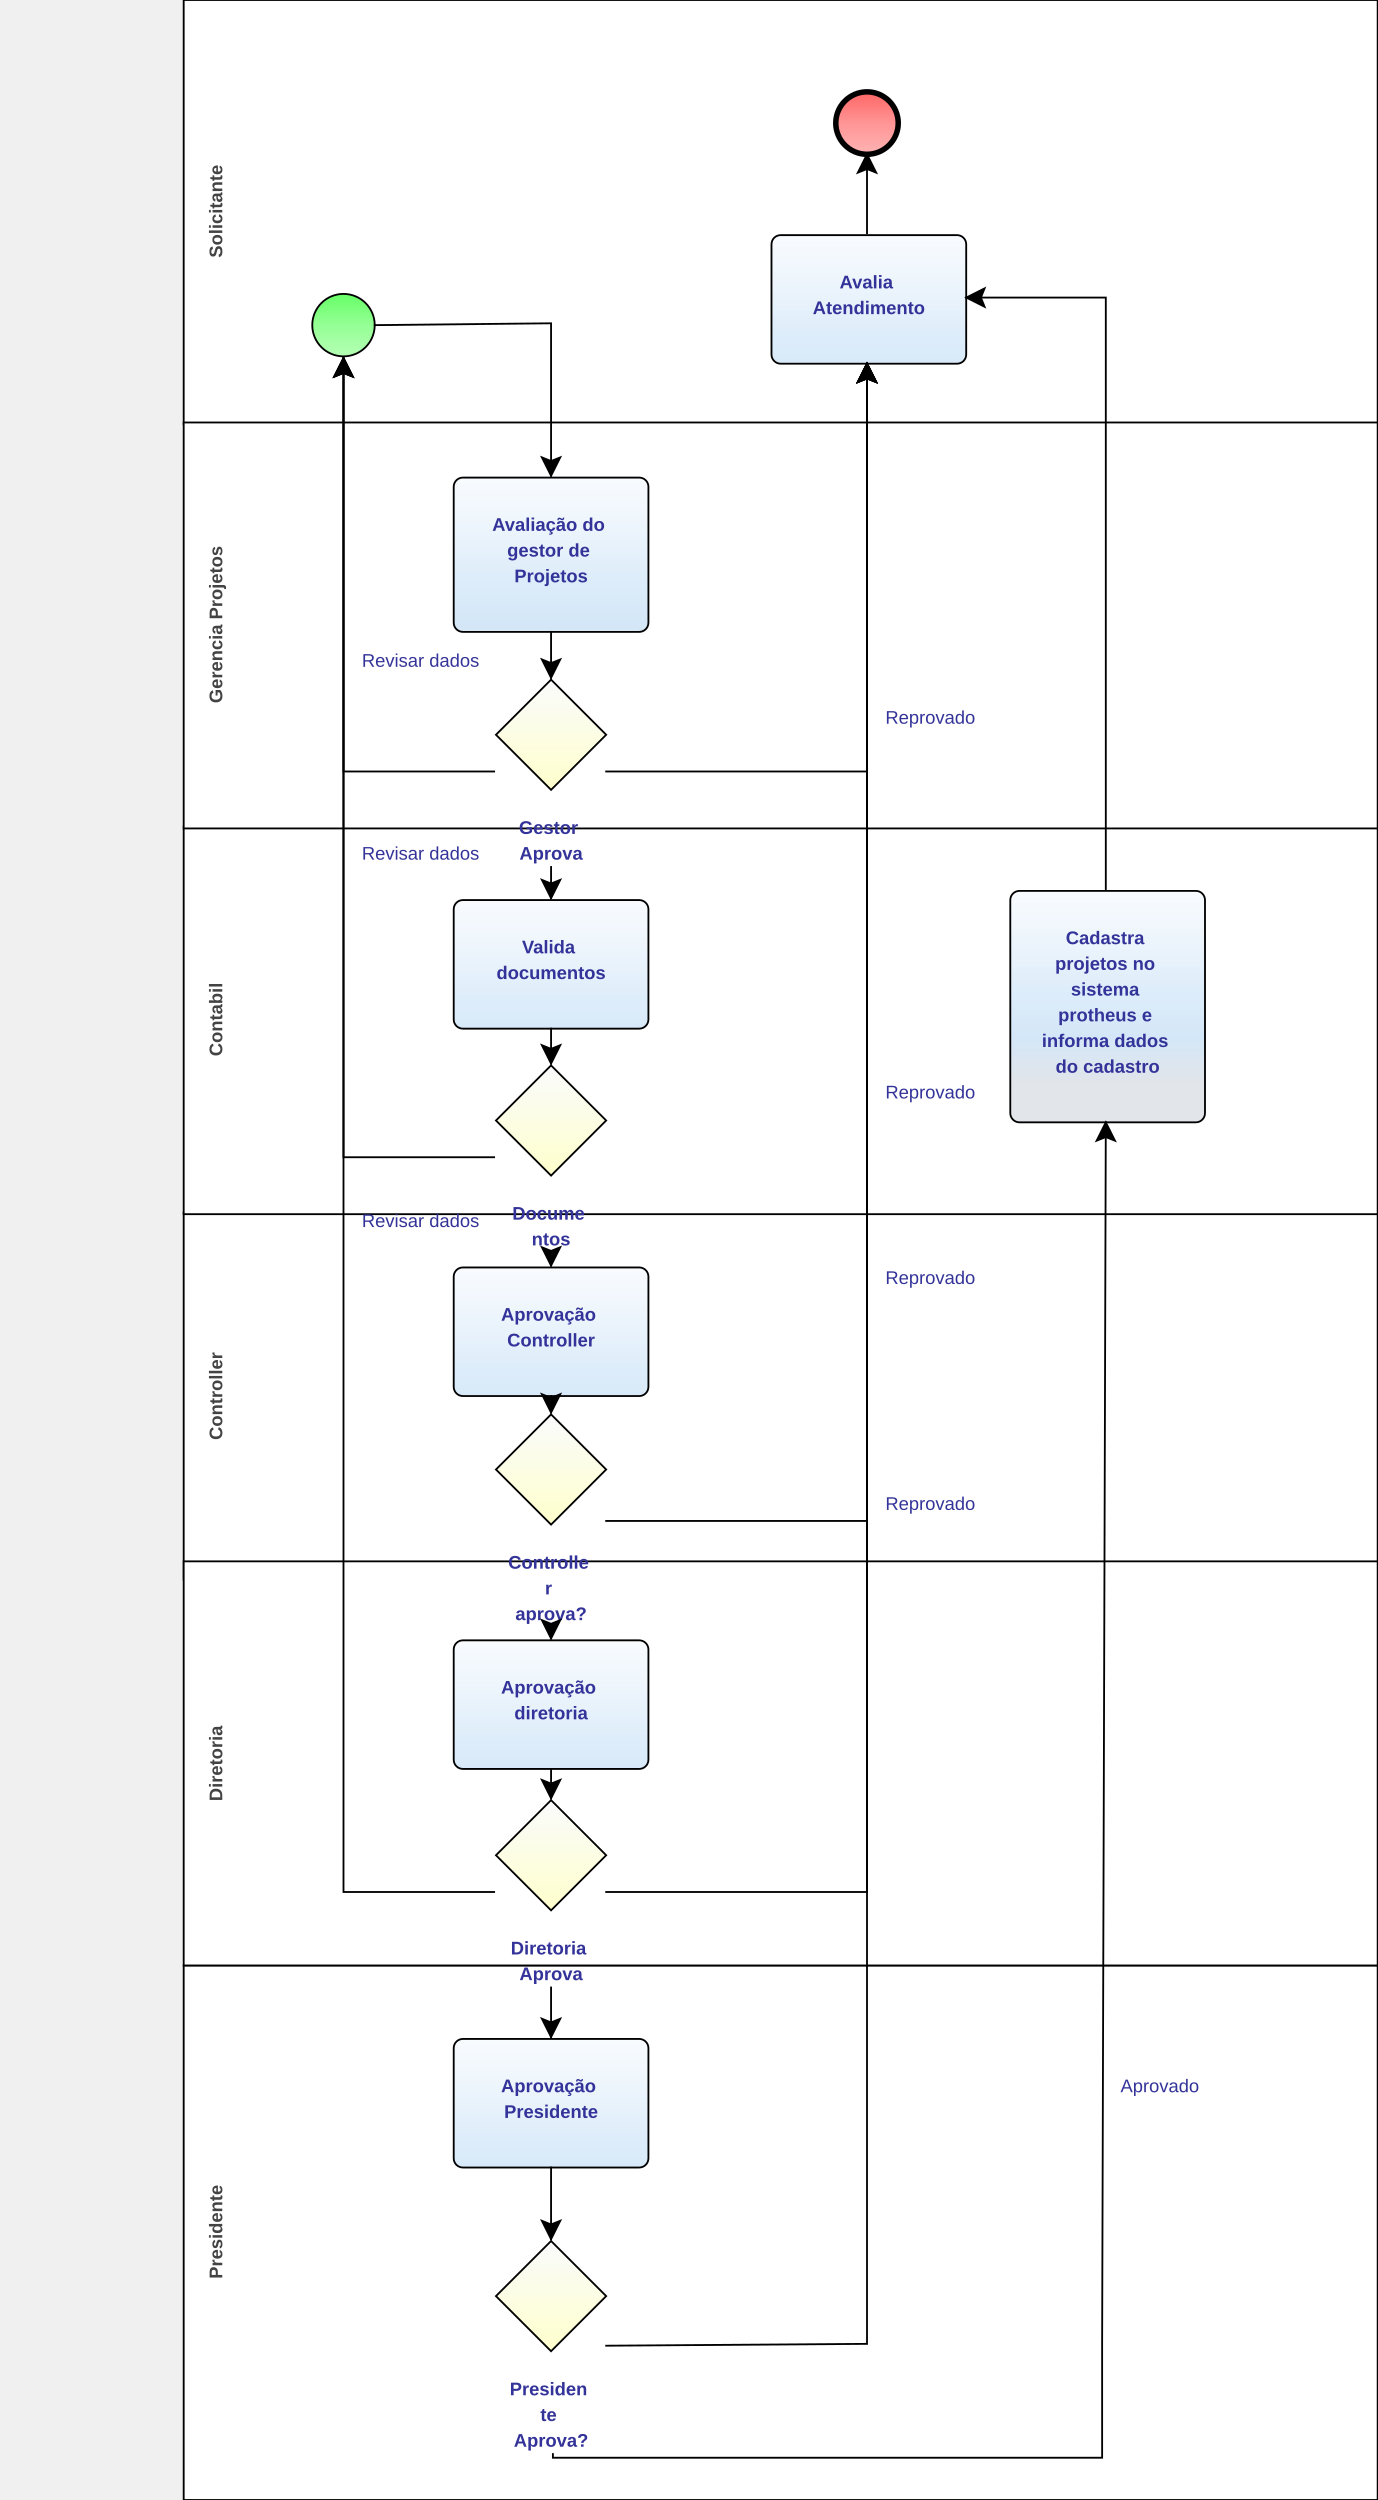
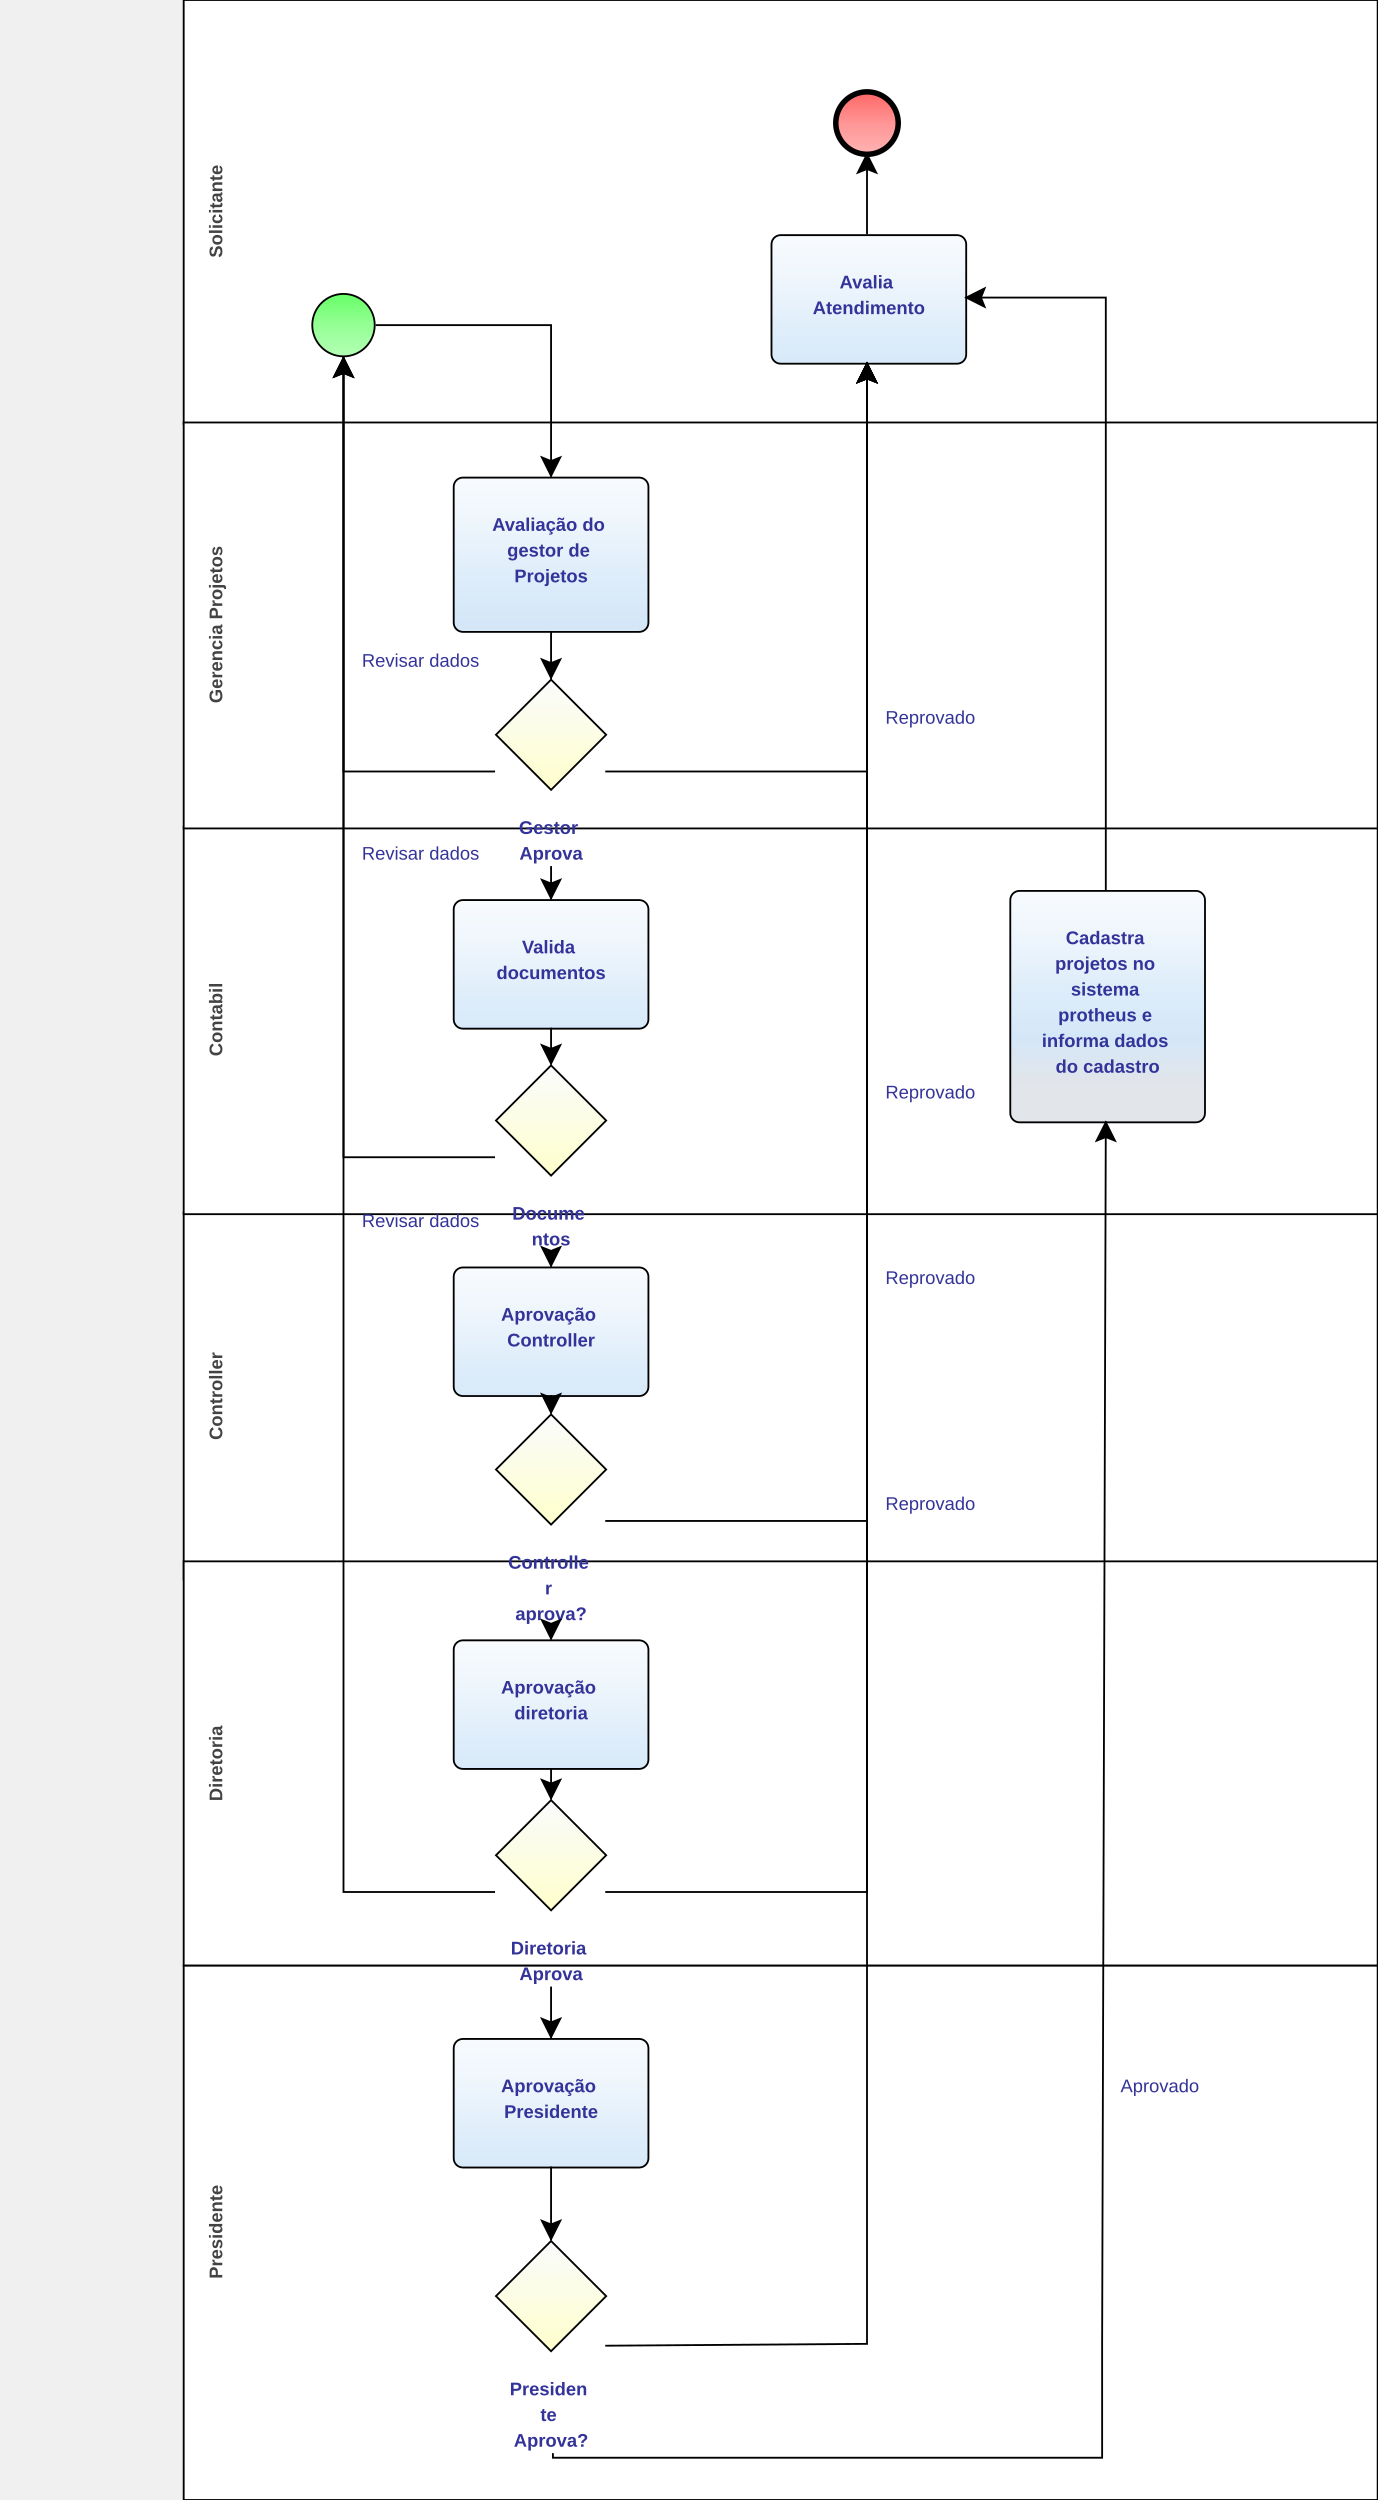
<svg xmlns="http://www.w3.org/2000/svg" xmlns:xlink="http://www.w3.org/1999/xlink" style="stroke-dasharray:none; shape-rendering:auto; font-family:'Arial'; text-rendering:auto; fill-opacity:1; color-interpolation:auto; color-rendering:auto; font-size:12; fill:black; stroke:black; image-rendering:auto; stroke-miterlimit:10; stroke-linecap:square; stroke-linejoin:miter; font-style:normal; stroke-width:1; stroke-dashoffset:0; font-weight:normal; stroke-opacity:1;" contentScriptType="text/ecmascript" preserveAspectRatio="xMidYMid meet" zoomAndPan="magnify" version="1.0" contentStyleType="text/css" xml:xlink="http://www.w3.org/1999/xlink" width="750" height="1361">
  <rect x="100" y="1070" width="650" height="291" ry="0" rx="0" style="stroke:#000000; fill:#FFFFFF" />
  <g componentSequence="6">
    <text x="-1215" y="107" transform="rotate(270)" text-anchor="middle" style="font-weight:bold;font-size:10px;stroke:none; fill:#434343">
      <tspan dy="14" x="-1215">Presidente</tspan>
    </text>
  </g>
  <rect x="100" y="0" width="650" height="231" ry="0" rx="0" style="stroke:#000000; fill:#FFFFFF" />
  <g componentSequence="5">
    <text x="-115" y="107" transform="rotate(270)" text-anchor="middle" style="font-weight:bold;font-size:10px;stroke:none; fill:#434343">
      <tspan dy="14" x="-115">Solicitante</tspan>
    </text>
  </g>
  <rect x="100" y="660" width="650" height="200" ry="0" rx="0" style="stroke:#000000; fill:#FFFFFF" />
  <g componentSequence="4">
    <text x="-760" y="107" transform="rotate(270)" text-anchor="middle" style="font-weight:bold;font-size:10px;stroke:none; fill:#434343">
      <tspan dy="14" x="-760">Controller</tspan>
    </text>
  </g>
  <rect x="100" y="450" width="650" height="211" ry="0" rx="0" style="stroke:#000000; fill:#FFFFFF" />
  <g componentSequence="3">
    <text x="-555" y="107" transform="rotate(270)" text-anchor="middle" style="font-weight:bold;font-size:10px;stroke:none; fill:#434343">
      <tspan dy="14" x="-555">Contabil</tspan>
    </text>
  </g>
  <rect x="100" y="230" width="650" height="221" ry="0" rx="0" style="stroke:#000000; fill:#FFFFFF" />
  <g componentSequence="2">
    <text x="-340" y="107" transform="rotate(270)" text-anchor="middle" style="font-weight:bold;font-size:10px;stroke:none; fill:#434343">
      <tspan dy="14" x="-340">Gerencia Projetos</tspan>
    </text>
  </g>
  <rect x="100" y="850" width="650" height="220" ry="0" rx="0" style="stroke:#000000; fill:#FFFFFF" />
  <g componentSequence="1">
    <text x="-960" y="107" transform="rotate(270)" text-anchor="middle" style="font-weight:bold;font-size:10px;stroke:none; fill:#434343">
      <tspan dy="14" x="-960">Diretoria</tspan>
    </text>
  </g>
  <g sequence="7">
-     <ellipse cx="187" cy="177" rx="17" ry="17" stroke-width="1" style="fill:url(#linearGradient66FF6696FF96B6FFB6_1740391206);" stroke="336633" />
+     <ellipse cx="187" cy="177" rx="17" ry="17" stroke-width="1" style="fill:url(#linearGradient66FF6696FF96B6FFB6_510098966);" stroke="336633" />
  </g>
  <g sequence="8">
-     <rect x="247" y="260" width="106" height="84" ry="5" rx="5" style="fill:url(#linearGradientF8FBFEEDF5FCDEEDFAD4E7F8E2E5E9_1769714081);" stroke="191970" />
+     <rect x="247" y="260" width="106" height="84" ry="5" rx="5" style="fill:url(#linearGradientF8FBFEEDF5FCDEEDFAD4E7F8E2E5E9_278959018);" stroke="191970" />
  </g>
  <g componentSequence="8">
    <text x="300" y="275" text-anchor="middle" style="font-weight:bold;font-size:10px;stroke:none; fill:#333399">
      <tspan dy="14" x="300">Avaliação do</tspan>
      <tspan dy="14" x="300">gestor de</tspan>
      <tspan dy="14" x="300">Projetos</tspan>
    </text>
  </g>
  <g sequence="10">
-     <polygon points=" 270 400 300 370 330 400 300 430 270 400" style="fill:url(#linearGradientFAFBFCFFFFCC_1833183318);" stroke="000000" />
+     <polygon points=" 270 400 300 370 330 400 300 430 270 400" style="fill:url(#linearGradientFAFBFCFFFFCC_345970022);" stroke="000000" />
  </g>
  <g componentSequence="10">
    <text x="300" y="440" text-anchor="middle" style="font-weight:bold;font-size:10px;stroke:none; fill:#333399">
      <tspan dy="14" x="300">Gestor</tspan>
      <tspan dy="14" x="300">Aprova</tspan>
    </text>
  </g>
  <g sequence="12">
-     <rect x="247" y="490" width="106" height="70" ry="5" rx="5" style="fill:url(#linearGradientF8FBFEEDF5FCDEEDFAD4E7F8E2E5E9_675724186);" stroke="191970" />
+     <rect x="247" y="490" width="106" height="70" ry="5" rx="5" style="fill:url(#linearGradientF8FBFEEDF5FCDEEDFAD4E7F8E2E5E9_1369282961);" stroke="191970" />
  </g>
  <g componentSequence="12">
    <text x="300" y="505" text-anchor="middle" style="font-weight:bold;font-size:10px;stroke:none; fill:#333399">
      <tspan dy="14" x="300">Valida</tspan>
      <tspan dy="14" x="300">documentos</tspan>
    </text>
  </g>
  <g sequence="14">
-     <polygon points=" 270 610 300 580 330 610 300 640 270 610" style="fill:url(#linearGradientFAFBFCFFFFCC_761690311);" stroke="000000" />
+     <polygon points=" 270 610 300 580 330 610 300 640 270 610" style="fill:url(#linearGradientFAFBFCFFFFCC_1957677690);" stroke="000000" />
  </g>
  <g componentSequence="14">
    <text x="300" y="650" text-anchor="middle" style="font-weight:bold;font-size:10px;stroke:none; fill:#333399">
      <tspan dy="14" x="300">Docume</tspan>
      <tspan dy="14" x="300">ntos</tspan>
    </text>
  </g>
  <g sequence="18">
-     <rect x="247" y="690" width="106" height="70" ry="5" rx="5" style="fill:url(#linearGradientF8FBFEEDF5FCDEEDFAD4E7F8E2E5E9_430191219);" stroke="191970" />
+     <rect x="247" y="690" width="106" height="70" ry="5" rx="5" style="fill:url(#linearGradientF8FBFEEDF5FCDEEDFAD4E7F8E2E5E9_1619405446);" stroke="191970" />
  </g>
  <g componentSequence="18">
    <text x="300" y="705" text-anchor="middle" style="font-weight:bold;font-size:10px;stroke:none; fill:#333399">
      <tspan dy="14" x="300">Aprovação</tspan>
      <tspan dy="14" x="300">Controller</tspan>
    </text>
  </g>
  <g sequence="20">
-     <polygon points=" 270 800 300 770 330 800 300 830 270 800" style="fill:url(#linearGradientFAFBFCFFFFCC_1433317257);" stroke="000000" />
+     <polygon points=" 270 800 300 770 330 800 300 830 270 800" style="fill:url(#linearGradientFAFBFCFFFFCC_207497173);" stroke="000000" />
  </g>
  <g componentSequence="20">
    <text x="300" y="840" text-anchor="middle" style="font-weight:bold;font-size:10px;stroke:none; fill:#333399">
      <tspan dy="14" x="300">Controlle</tspan>
      <tspan dy="14" x="300">r</tspan>
      <tspan dy="14" x="300">aprova?</tspan>
    </text>
  </g>
  <g sequence="22">
-     <rect x="247" y="893" width="106" height="70" ry="5" rx="5" style="fill:url(#linearGradientF8FBFEEDF5FCDEEDFAD4E7F8E2E5E9_1214858453);" stroke="191970" />
+     <rect x="247" y="893" width="106" height="70" ry="5" rx="5" style="fill:url(#linearGradientF8FBFEEDF5FCDEEDFAD4E7F8E2E5E9_833775326);" stroke="191970" />
  </g>
  <g componentSequence="22">
    <text x="300" y="908" text-anchor="middle" style="font-weight:bold;font-size:10px;stroke:none; fill:#333399">
      <tspan dy="14" x="300">Aprovação</tspan>
      <tspan dy="14" x="300">diretoria</tspan>
    </text>
  </g>
  <g sequence="24">
-     <polygon points=" 270 1010 300 980 330 1010 300 1040 270 1010" style="fill:url(#linearGradientFAFBFCFFFFCC_1456975199);" stroke="000000" />
+     <polygon points=" 270 1010 300 980 330 1010 300 1040 270 1010" style="fill:url(#linearGradientFAFBFCFFFFCC_1002739336);" stroke="000000" />
  </g>
  <g componentSequence="24">
    <text x="300" y="1050" text-anchor="middle" style="font-weight:bold;font-size:10px;stroke:none; fill:#333399">
      <tspan dy="14" x="300">Diretoria</tspan>
      <tspan dy="14" x="300">Aprova</tspan>
    </text>
  </g>
  <g sequence="26">
-     <rect x="247" y="1110" width="106" height="70" ry="5" rx="5" style="fill:url(#linearGradientF8FBFEEDF5FCDEEDFAD4E7F8E2E5E9_1859664476);" stroke="191970" />
+     <rect x="247" y="1110" width="106" height="70" ry="5" rx="5" style="fill:url(#linearGradientF8FBFEEDF5FCDEEDFAD4E7F8E2E5E9_1791449452);" stroke="191970" />
  </g>
  <g componentSequence="26">
    <text x="300" y="1125" text-anchor="middle" style="font-weight:bold;font-size:10px;stroke:none; fill:#333399">
      <tspan dy="14" x="300">Aprovação</tspan>
      <tspan dy="14" x="300">Presidente</tspan>
    </text>
  </g>
  <g sequence="28">
-     <polygon points=" 270 1250 300 1220 330 1250 300 1280 270 1250" style="fill:url(#linearGradientFAFBFCFFFFCC_1315619561);" stroke="000000" />
+     <polygon points=" 270 1250 300 1220 330 1250 300 1280 270 1250" style="fill:url(#linearGradientFAFBFCFFFFCC_391818094);" stroke="000000" />
  </g>
  <g componentSequence="28">
    <text x="300" y="1290" text-anchor="middle" style="font-weight:bold;font-size:10px;stroke:none; fill:#333399">
      <tspan dy="14" x="300">Presiden</tspan>
      <tspan dy="14" x="300">te</tspan>
      <tspan dy="14" x="300">Aprova?</tspan>
    </text>
  </g>
  <g sequence="30">
-     <rect x="420" y="128" width="106" height="70" ry="5" rx="5" style="fill:url(#linearGradientF8FBFEEDF5FCDEEDFAD4E7F8E2E5E9_1277655069);" stroke="191970" />
+     <rect x="420" y="128" width="106" height="70" ry="5" rx="5" style="fill:url(#linearGradientF8FBFEEDF5FCDEEDFAD4E7F8E2E5E9_905755597);" stroke="191970" />
  </g>
  <g componentSequence="30">
    <text x="473" y="143" text-anchor="middle" style="font-weight:bold;font-size:10px;stroke:none; fill:#333399">
      <tspan dy="14" x="473">Avalia</tspan>
      <tspan dy="14" x="473">Atendimento</tspan>
    </text>
  </g>
  <g sequence="31">
-     <ellipse cx="472" cy="67" rx="17" ry="17" stroke-width="3" style="fill:url(#linearGradientFF6666FF9696FFB6B6_661752211);" stroke="993333" />
+     <ellipse cx="472" cy="67" rx="17" ry="17" stroke-width="3" style="fill:url(#linearGradientFF6666FF9696FFB6B6_714283820);" stroke="993333" />
  </g>
  <g sequence="38">
-     <rect x="550" y="485" width="106" height="126" ry="5" rx="5" style="fill:url(#linearGradientF8FBFEEDF5FCDEEDFAD4E7F8E2E5E9_148135419);" stroke="191970" />
+     <rect x="550" y="485" width="106" height="126" ry="5" rx="5" style="fill:url(#linearGradientF8FBFEEDF5FCDEEDFAD4E7F8E2E5E9_2052008747);" stroke="191970" />
  </g>
  <g componentSequence="38">
    <text x="603" y="500" text-anchor="middle" style="font-weight:bold;font-size:10px;stroke:none; fill:#333399">
      <tspan dy="14" x="603">Cadastra</tspan>
      <tspan dy="14" x="603">projetos no</tspan>
      <tspan dy="14" x="603">sistema</tspan>
      <tspan dy="14" x="603">protheus e</tspan>
      <tspan dy="14" x="603">informa dados</tspan>
      <tspan dy="14" x="603">do cadastro</tspan>
    </text>
  </g>
  <g componentSequence="9">
-     <text x="304" y="176" style="font-size:10px;font-weight:none;stroke:none; fill:#333399" text-anchor="left" />
+     <text x="304" y="177" style="font-size:10px;font-weight:none;stroke:none; fill:#333399" text-anchor="left" />
  </g>
  <g componentSequence="11">
    <text x="310" y="357" style="font-size:10px;font-weight:none;stroke:none; fill:#333399" text-anchor="left" />
  </g>
  <g componentSequence="13">
    <text x="310" y="481" style="font-size:10px;font-weight:none;stroke:none; fill:#333399" text-anchor="left" />
  </g>
  <g componentSequence="15">
    <text x="310" y="570" style="font-size:10px;font-weight:none;stroke:none; fill:#333399" text-anchor="left" />
  </g>
  <g componentSequence="16">
    <text x="197" y="349" style="font-size:10px;font-weight:none;stroke:none; fill:#333399" text-anchor="left">
      <tspan dy="14" x="197">Revisar dados</tspan>
    </text>
  </g>
  <g componentSequence="17">
    <text x="197" y="454" style="font-size:10px;font-weight:none;stroke:none; fill:#333399" text-anchor="left">
      <tspan dy="14" x="197">Revisar dados</tspan>
    </text>
  </g>
  <g componentSequence="19">
    <text x="310" y="686" style="font-size:10px;font-weight:none;stroke:none; fill:#333399" text-anchor="left" />
  </g>
  <g componentSequence="21">
    <text x="310" y="765" style="font-size:10px;font-weight:none;stroke:none; fill:#333399" text-anchor="left" />
  </g>
  <g componentSequence="23">
    <text x="310" y="889" style="font-size:10px;font-weight:none;stroke:none; fill:#333399" text-anchor="left" />
  </g>
  <g componentSequence="25">
    <text x="310" y="971" style="font-size:10px;font-weight:none;stroke:none; fill:#333399" text-anchor="left" />
  </g>
  <g componentSequence="27">
    <text x="310" y="1096" style="font-size:10px;font-weight:none;stroke:none; fill:#333399" text-anchor="left" />
  </g>
  <g componentSequence="29">
    <text x="310" y="1200" style="font-size:10px;font-weight:none;stroke:none; fill:#333399" text-anchor="left" />
  </g>
  <g componentSequence="32">
    <text x="482" y="106" style="font-size:10px;font-weight:none;stroke:none; fill:#333399" text-anchor="left" />
  </g>
  <g componentSequence="33">
    <text x="482" y="380" style="font-size:10px;font-weight:none;stroke:none; fill:#333399" text-anchor="left">
      <tspan dy="14" x="482">Reprovado</tspan>
    </text>
  </g>
  <g componentSequence="35">
    <text x="482" y="584" style="font-size:10px;font-weight:none;stroke:none; fill:#333399" text-anchor="left">
      <tspan dy="14" x="482">Reprovado</tspan>
    </text>
  </g>
  <g componentSequence="36">
    <text x="482" y="685" style="font-size:10px;font-weight:none;stroke:none; fill:#333399" text-anchor="left">
      <tspan dy="14" x="482">Reprovado</tspan>
    </text>
  </g>
  <g componentSequence="37">
    <text x="482" y="808" style="font-size:10px;font-weight:none;stroke:none; fill:#333399" text-anchor="left">
      <tspan dy="14" x="482">Reprovado</tspan>
    </text>
  </g>
  <g componentSequence="39">
    <text x="610" y="1125" style="font-size:10px;font-weight:none;stroke:none; fill:#333399" text-anchor="left">
      <tspan dy="14" x="610">Aprovado</tspan>
    </text>
  </g>
  <g componentSequence="40">
    <text x="612" y="285" style="font-size:10px;font-weight:none;stroke:none; fill:#333399" text-anchor="left" />
  </g>
  <g componentSequence="41">
    <text x="197" y="654" style="font-size:10px;font-weight:none;stroke:none; fill:#333399" text-anchor="left">
      <tspan dy="14" x="197">Revisar dados</tspan>
    </text>
  </g>
-   <path style="fill:none; stroke:#000000;stroke-width:1" d="M204.0 177.0 L300.0 176.0 L300.0 259.0" />
+   <path style="fill:none; stroke:#000000;stroke-width:1" d="M205.0 177.0 L300.0 177.0 L300.0 259.0" />
  <polygon style="fill:#000000; stroke:#000000;" points=" 305 249 300 259 295 249 300 251" />
  <path style="fill:none; stroke:#000000;stroke-width:1" d="M269.0 420.0 L187.0 420.0 L187.0 195.0" />
  <polygon style="fill:#000000; stroke:#000000;" points=" 182 205 187 195 192 205 187 203" />
  <path style="fill:none; stroke:#000000;stroke-width:1" d="M269.0 630.0 L187.0 630.0 L187.0 195.0" />
  <polygon style="fill:#000000; stroke:#000000;" points=" 182 205 187 195 192 205 187 203" />
  <path style="fill:none; stroke:#000000;stroke-width:1" d="M269.0 1030.0 L187.0 1030.0 L187.0 195.0" />
  <polygon style="fill:#000000; stroke:#000000;" points=" 182 205 187 195 192 205 187 203" />
  <path style="fill:none; stroke:#000000;stroke-width:1" d="M300.0 344.0 L300.0 351.0 L300.0 369.0" />
  <polygon style="fill:#000000; stroke:#000000;" points=" 305 359 300 369 295 359 300 361" />
  <path style="fill:none; stroke:#000000;stroke-width:1" d="M300.0 472.0 L300.0 489.0" />
  <polygon style="fill:#000000; stroke:#000000;" points=" 305 479 300 489 295 479 300 481" />
  <path style="fill:none; stroke:#000000;stroke-width:1" d="M330.0 420.0 L472.0 420.0 L472.0 198.0" />
  <polygon style="fill:#000000; stroke:#000000;" points=" 467 208 472 198 477 208 472 206" />
  <path style="fill:none; stroke:#000000;stroke-width:1" d="M300.0 560.0 L300.0 579.0" />
  <polygon style="fill:#000000; stroke:#000000;" points=" 305 569 300 579 295 569 300 571" />
  <path style="fill:none; stroke:#000000;stroke-width:1" d="M300.0 682.0 L300.0 689.0" />
  <polygon style="fill:#000000; stroke:#000000;" points=" 305 679 300 689 295 679 300 681" />
  <path style="fill:none; stroke:#000000;stroke-width:1" d="M300.0 760.0 L300.0 769.0" />
  <polygon style="fill:#000000; stroke:#000000;" points=" 305 759 300 769 295 759 300 761" />
  <path style="fill:none; stroke:#000000;stroke-width:1" d="M300.0 886.0 L300.0 892.0" />
  <polygon style="fill:#000000; stroke:#000000;" points=" 305 882 300 892 295 882 300 884" />
  <path style="fill:none; stroke:#000000;stroke-width:1" d="M330.0 828.0 L472.0 828.0 L472.0 198.0" />
  <polygon style="fill:#000000; stroke:#000000;" points=" 467 208 472 198 477 208 472 206" />
  <path style="fill:none; stroke:#000000;stroke-width:1" d="M300.0 963.0 L300.0 979.0" />
  <polygon style="fill:#000000; stroke:#000000;" points=" 305 969 300 979 295 969 300 971" />
  <path style="fill:none; stroke:#000000;stroke-width:1" d="M300.0 1082.0 L300.0 1109.0" />
  <polygon style="fill:#000000; stroke:#000000;" points=" 305 1099 300 1109 295 1099 300 1101" />
  <path style="fill:none; stroke:#000000;stroke-width:1" d="M330.0 1030.0 L472.0 1030.0 L472.0 198.0" />
  <polygon style="fill:#000000; stroke:#000000;" points=" 467 208 472 198 477 208 472 206" />
  <path style="fill:none; stroke:#000000;stroke-width:1" d="M300.0 1180.0 L300.0 1219.0" />
  <polygon style="fill:#000000; stroke:#000000;" points=" 305 1209 300 1219 295 1209 300 1211" />
  <path style="fill:none; stroke:#000000;stroke-width:1" d="M330.0 1277.0 L472.0 1276.0 L472.0 198.0" />
  <polygon style="fill:#000000; stroke:#000000;" points=" 467 208 472 198 477 208 472 206" />
  <path style="fill:none; stroke:#000000;stroke-width:1" d="M301.0 1336.0 L301.0 1338.0 L600.0 1338.0 L600.0 1276.0 L602.0 611.0" />
  <polygon style="fill:#000000; stroke:#000000;" points=" 597 621 602 611 607 621 602 619" />
  <path style="fill:none; stroke:#000000;stroke-width:1" d="M472.0 127.0 L472.0 84.0" />
  <polygon style="fill:#000000; stroke:#000000;" points=" 467 94 472 84 477 94 472 92" />
  <path style="fill:none; stroke:#000000;stroke-width:1" d="M602.0 484.0 L602.0 162.0 L526.0 162.0" />
  <polygon style="fill:#000000; stroke:#000000;" points=" 536 167 526 162 536 157 534 162" />
  <defs>
-     <linearGradient xlink:href="#linearGradient66FF6696FF96B6FFB6" id="linearGradient66FF6696FF96B6FFB6_1740391206" x1="0" y1="160.0" x2="0" y2="195.0" gradientUnits="userSpaceOnUse" xlink:type="simple" xlink:actuate="onLoad" xlink:show="other" />
+     <linearGradient xlink:href="#linearGradient66FF6696FF96B6FFB6" id="linearGradient66FF6696FF96B6FFB6_510098966" x1="0" y1="160.0" x2="0" y2="195.0" gradientUnits="userSpaceOnUse" xlink:type="simple" xlink:actuate="onLoad" xlink:show="other" />
    <linearGradient id="linearGradient66FF6696FF96B6FFB6">
      <stop style="stop-color:#66FF66;stop-opacity:1;" offset="0.0" id="stop66FF66" />
      <stop style="stop-color:#96FF96;stop-opacity:1;" offset="0.5" id="stop96FF96" />
      <stop style="stop-color:#B6FFB6;stop-opacity:1;" offset="1.0" id="stopB6FFB6" />
    </linearGradient>
-     <linearGradient xlink:href="#linearGradientF8FBFEEDF5FCDEEDFAD4E7F8E2E5E9" id="linearGradientF8FBFEEDF5FCDEEDFAD4E7F8E2E5E9_1769714081" x1="0" y1="260.0" x2="0" y2="366.0" gradientUnits="userSpaceOnUse" xlink:type="simple" xlink:actuate="onLoad" xlink:show="other" />
+     <linearGradient xlink:href="#linearGradientF8FBFEEDF5FCDEEDFAD4E7F8E2E5E9" id="linearGradientF8FBFEEDF5FCDEEDFAD4E7F8E2E5E9_278959018" x1="0" y1="260.0" x2="0" y2="366.0" gradientUnits="userSpaceOnUse" xlink:type="simple" xlink:actuate="onLoad" xlink:show="other" />
    <linearGradient id="linearGradientF8FBFEEDF5FCDEEDFAD4E7F8E2E5E9">
      <stop style="stop-color:#F8FBFE;stop-opacity:1;" offset="0.0" id="stopF8FBFE" />
      <stop style="stop-color:#EDF5FC;stop-opacity:1;" offset="0.25" id="stopEDF5FC" />
      <stop style="stop-color:#DEEDFA;stop-opacity:1;" offset="0.5" id="stopDEEDFA" />
      <stop style="stop-color:#D4E7F8;stop-opacity:1;" offset="0.75" id="stopD4E7F8" />
      <stop style="stop-color:#E2E5E9;stop-opacity:1;" offset="1.0" id="stopE2E5E9" />
    </linearGradient>
-     <linearGradient xlink:href="#linearGradientFAFBFCFFFFCC" id="linearGradientFAFBFCFFFFCC_1833183318" x1="0" y1="370.0" x2="0" y2="430.0" gradientUnits="userSpaceOnUse" xlink:type="simple" xlink:actuate="onLoad" xlink:show="other" />
+     <linearGradient xlink:href="#linearGradientFAFBFCFFFFCC" id="linearGradientFAFBFCFFFFCC_345970022" x1="0" y1="370.0" x2="0" y2="430.0" gradientUnits="userSpaceOnUse" xlink:type="simple" xlink:actuate="onLoad" xlink:show="other" />
    <linearGradient id="linearGradientFAFBFCFFFFCC">
      <stop style="stop-color:#FAFBFC;stop-opacity:1;" offset="0.0" id="stopFAFBFC" />
      <stop style="stop-color:#FFFFCC;stop-opacity:1;" offset="1.0" id="stopFFFFCC" />
    </linearGradient>
-     <linearGradient xlink:href="#linearGradientF8FBFEEDF5FCDEEDFAD4E7F8E2E5E9" id="linearGradientF8FBFEEDF5FCDEEDFAD4E7F8E2E5E9_675724186" x1="0" y1="490.0" x2="0" y2="596.0" gradientUnits="userSpaceOnUse" xlink:type="simple" xlink:actuate="onLoad" xlink:show="other" />
-     <linearGradient xlink:href="#linearGradientFAFBFCFFFFCC" id="linearGradientFAFBFCFFFFCC_761690311" x1="0" y1="580.0" x2="0" y2="640.0" gradientUnits="userSpaceOnUse" xlink:type="simple" xlink:actuate="onLoad" xlink:show="other" />
-     <linearGradient xlink:href="#linearGradientF8FBFEEDF5FCDEEDFAD4E7F8E2E5E9" id="linearGradientF8FBFEEDF5FCDEEDFAD4E7F8E2E5E9_430191219" x1="0" y1="690.0" x2="0" y2="796.0" gradientUnits="userSpaceOnUse" xlink:type="simple" xlink:actuate="onLoad" xlink:show="other" />
-     <linearGradient xlink:href="#linearGradientFAFBFCFFFFCC" id="linearGradientFAFBFCFFFFCC_1433317257" x1="0" y1="770.0" x2="0" y2="830.0" gradientUnits="userSpaceOnUse" xlink:type="simple" xlink:actuate="onLoad" xlink:show="other" />
-     <linearGradient xlink:href="#linearGradientF8FBFEEDF5FCDEEDFAD4E7F8E2E5E9" id="linearGradientF8FBFEEDF5FCDEEDFAD4E7F8E2E5E9_1214858453" x1="0" y1="893.0" x2="0" y2="999.0" gradientUnits="userSpaceOnUse" xlink:type="simple" xlink:actuate="onLoad" xlink:show="other" />
-     <linearGradient xlink:href="#linearGradientFAFBFCFFFFCC" id="linearGradientFAFBFCFFFFCC_1456975199" x1="0" y1="980.0" x2="0" y2="1040.0" gradientUnits="userSpaceOnUse" xlink:type="simple" xlink:actuate="onLoad" xlink:show="other" />
-     <linearGradient xlink:href="#linearGradientF8FBFEEDF5FCDEEDFAD4E7F8E2E5E9" id="linearGradientF8FBFEEDF5FCDEEDFAD4E7F8E2E5E9_1859664476" x1="0" y1="1110.0" x2="0" y2="1216.0" gradientUnits="userSpaceOnUse" xlink:type="simple" xlink:actuate="onLoad" xlink:show="other" />
-     <linearGradient xlink:href="#linearGradientFAFBFCFFFFCC" id="linearGradientFAFBFCFFFFCC_1315619561" x1="0" y1="1220.0" x2="0" y2="1280.0" gradientUnits="userSpaceOnUse" xlink:type="simple" xlink:actuate="onLoad" xlink:show="other" />
-     <linearGradient xlink:href="#linearGradientF8FBFEEDF5FCDEEDFAD4E7F8E2E5E9" id="linearGradientF8FBFEEDF5FCDEEDFAD4E7F8E2E5E9_1277655069" x1="0" y1="128.0" x2="0" y2="234.0" gradientUnits="userSpaceOnUse" xlink:type="simple" xlink:actuate="onLoad" xlink:show="other" />
-     <linearGradient xlink:href="#linearGradientFF6666FF9696FFB6B6" id="linearGradientFF6666FF9696FFB6B6_661752211" x1="0" y1="50.0" x2="0" y2="85.0" gradientUnits="userSpaceOnUse" xlink:type="simple" xlink:actuate="onLoad" xlink:show="other" />
+     <linearGradient xlink:href="#linearGradientF8FBFEEDF5FCDEEDFAD4E7F8E2E5E9" id="linearGradientF8FBFEEDF5FCDEEDFAD4E7F8E2E5E9_1369282961" x1="0" y1="490.0" x2="0" y2="596.0" gradientUnits="userSpaceOnUse" xlink:type="simple" xlink:actuate="onLoad" xlink:show="other" />
+     <linearGradient xlink:href="#linearGradientFAFBFCFFFFCC" id="linearGradientFAFBFCFFFFCC_1957677690" x1="0" y1="580.0" x2="0" y2="640.0" gradientUnits="userSpaceOnUse" xlink:type="simple" xlink:actuate="onLoad" xlink:show="other" />
+     <linearGradient xlink:href="#linearGradientF8FBFEEDF5FCDEEDFAD4E7F8E2E5E9" id="linearGradientF8FBFEEDF5FCDEEDFAD4E7F8E2E5E9_1619405446" x1="0" y1="690.0" x2="0" y2="796.0" gradientUnits="userSpaceOnUse" xlink:type="simple" xlink:actuate="onLoad" xlink:show="other" />
+     <linearGradient xlink:href="#linearGradientFAFBFCFFFFCC" id="linearGradientFAFBFCFFFFCC_207497173" x1="0" y1="770.0" x2="0" y2="830.0" gradientUnits="userSpaceOnUse" xlink:type="simple" xlink:actuate="onLoad" xlink:show="other" />
+     <linearGradient xlink:href="#linearGradientF8FBFEEDF5FCDEEDFAD4E7F8E2E5E9" id="linearGradientF8FBFEEDF5FCDEEDFAD4E7F8E2E5E9_833775326" x1="0" y1="893.0" x2="0" y2="999.0" gradientUnits="userSpaceOnUse" xlink:type="simple" xlink:actuate="onLoad" xlink:show="other" />
+     <linearGradient xlink:href="#linearGradientFAFBFCFFFFCC" id="linearGradientFAFBFCFFFFCC_1002739336" x1="0" y1="980.0" x2="0" y2="1040.0" gradientUnits="userSpaceOnUse" xlink:type="simple" xlink:actuate="onLoad" xlink:show="other" />
+     <linearGradient xlink:href="#linearGradientF8FBFEEDF5FCDEEDFAD4E7F8E2E5E9" id="linearGradientF8FBFEEDF5FCDEEDFAD4E7F8E2E5E9_1791449452" x1="0" y1="1110.0" x2="0" y2="1216.0" gradientUnits="userSpaceOnUse" xlink:type="simple" xlink:actuate="onLoad" xlink:show="other" />
+     <linearGradient xlink:href="#linearGradientFAFBFCFFFFCC" id="linearGradientFAFBFCFFFFCC_391818094" x1="0" y1="1220.0" x2="0" y2="1280.0" gradientUnits="userSpaceOnUse" xlink:type="simple" xlink:actuate="onLoad" xlink:show="other" />
+     <linearGradient xlink:href="#linearGradientF8FBFEEDF5FCDEEDFAD4E7F8E2E5E9" id="linearGradientF8FBFEEDF5FCDEEDFAD4E7F8E2E5E9_905755597" x1="0" y1="128.0" x2="0" y2="234.0" gradientUnits="userSpaceOnUse" xlink:type="simple" xlink:actuate="onLoad" xlink:show="other" />
+     <linearGradient xlink:href="#linearGradientFF6666FF9696FFB6B6" id="linearGradientFF6666FF9696FFB6B6_714283820" x1="0" y1="50.0" x2="0" y2="85.0" gradientUnits="userSpaceOnUse" xlink:type="simple" xlink:actuate="onLoad" xlink:show="other" />
    <linearGradient id="linearGradientFF6666FF9696FFB6B6">
      <stop style="stop-color:#FF6666;stop-opacity:1;" offset="0.0" id="stopFF6666" />
      <stop style="stop-color:#FF9696;stop-opacity:1;" offset="0.5" id="stopFF9696" />
      <stop style="stop-color:#FFB6B6;stop-opacity:1;" offset="1.0" id="stopFFB6B6" />
    </linearGradient>
-     <linearGradient xlink:href="#linearGradientF8FBFEEDF5FCDEEDFAD4E7F8E2E5E9" id="linearGradientF8FBFEEDF5FCDEEDFAD4E7F8E2E5E9_148135419" x1="0" y1="485.0" x2="0" y2="591.0" gradientUnits="userSpaceOnUse" xlink:type="simple" xlink:actuate="onLoad" xlink:show="other" />
+     <linearGradient xlink:href="#linearGradientF8FBFEEDF5FCDEEDFAD4E7F8E2E5E9" id="linearGradientF8FBFEEDF5FCDEEDFAD4E7F8E2E5E9_2052008747" x1="0" y1="485.0" x2="0" y2="591.0" gradientUnits="userSpaceOnUse" xlink:type="simple" xlink:actuate="onLoad" xlink:show="other" />
  </defs>
</svg>
